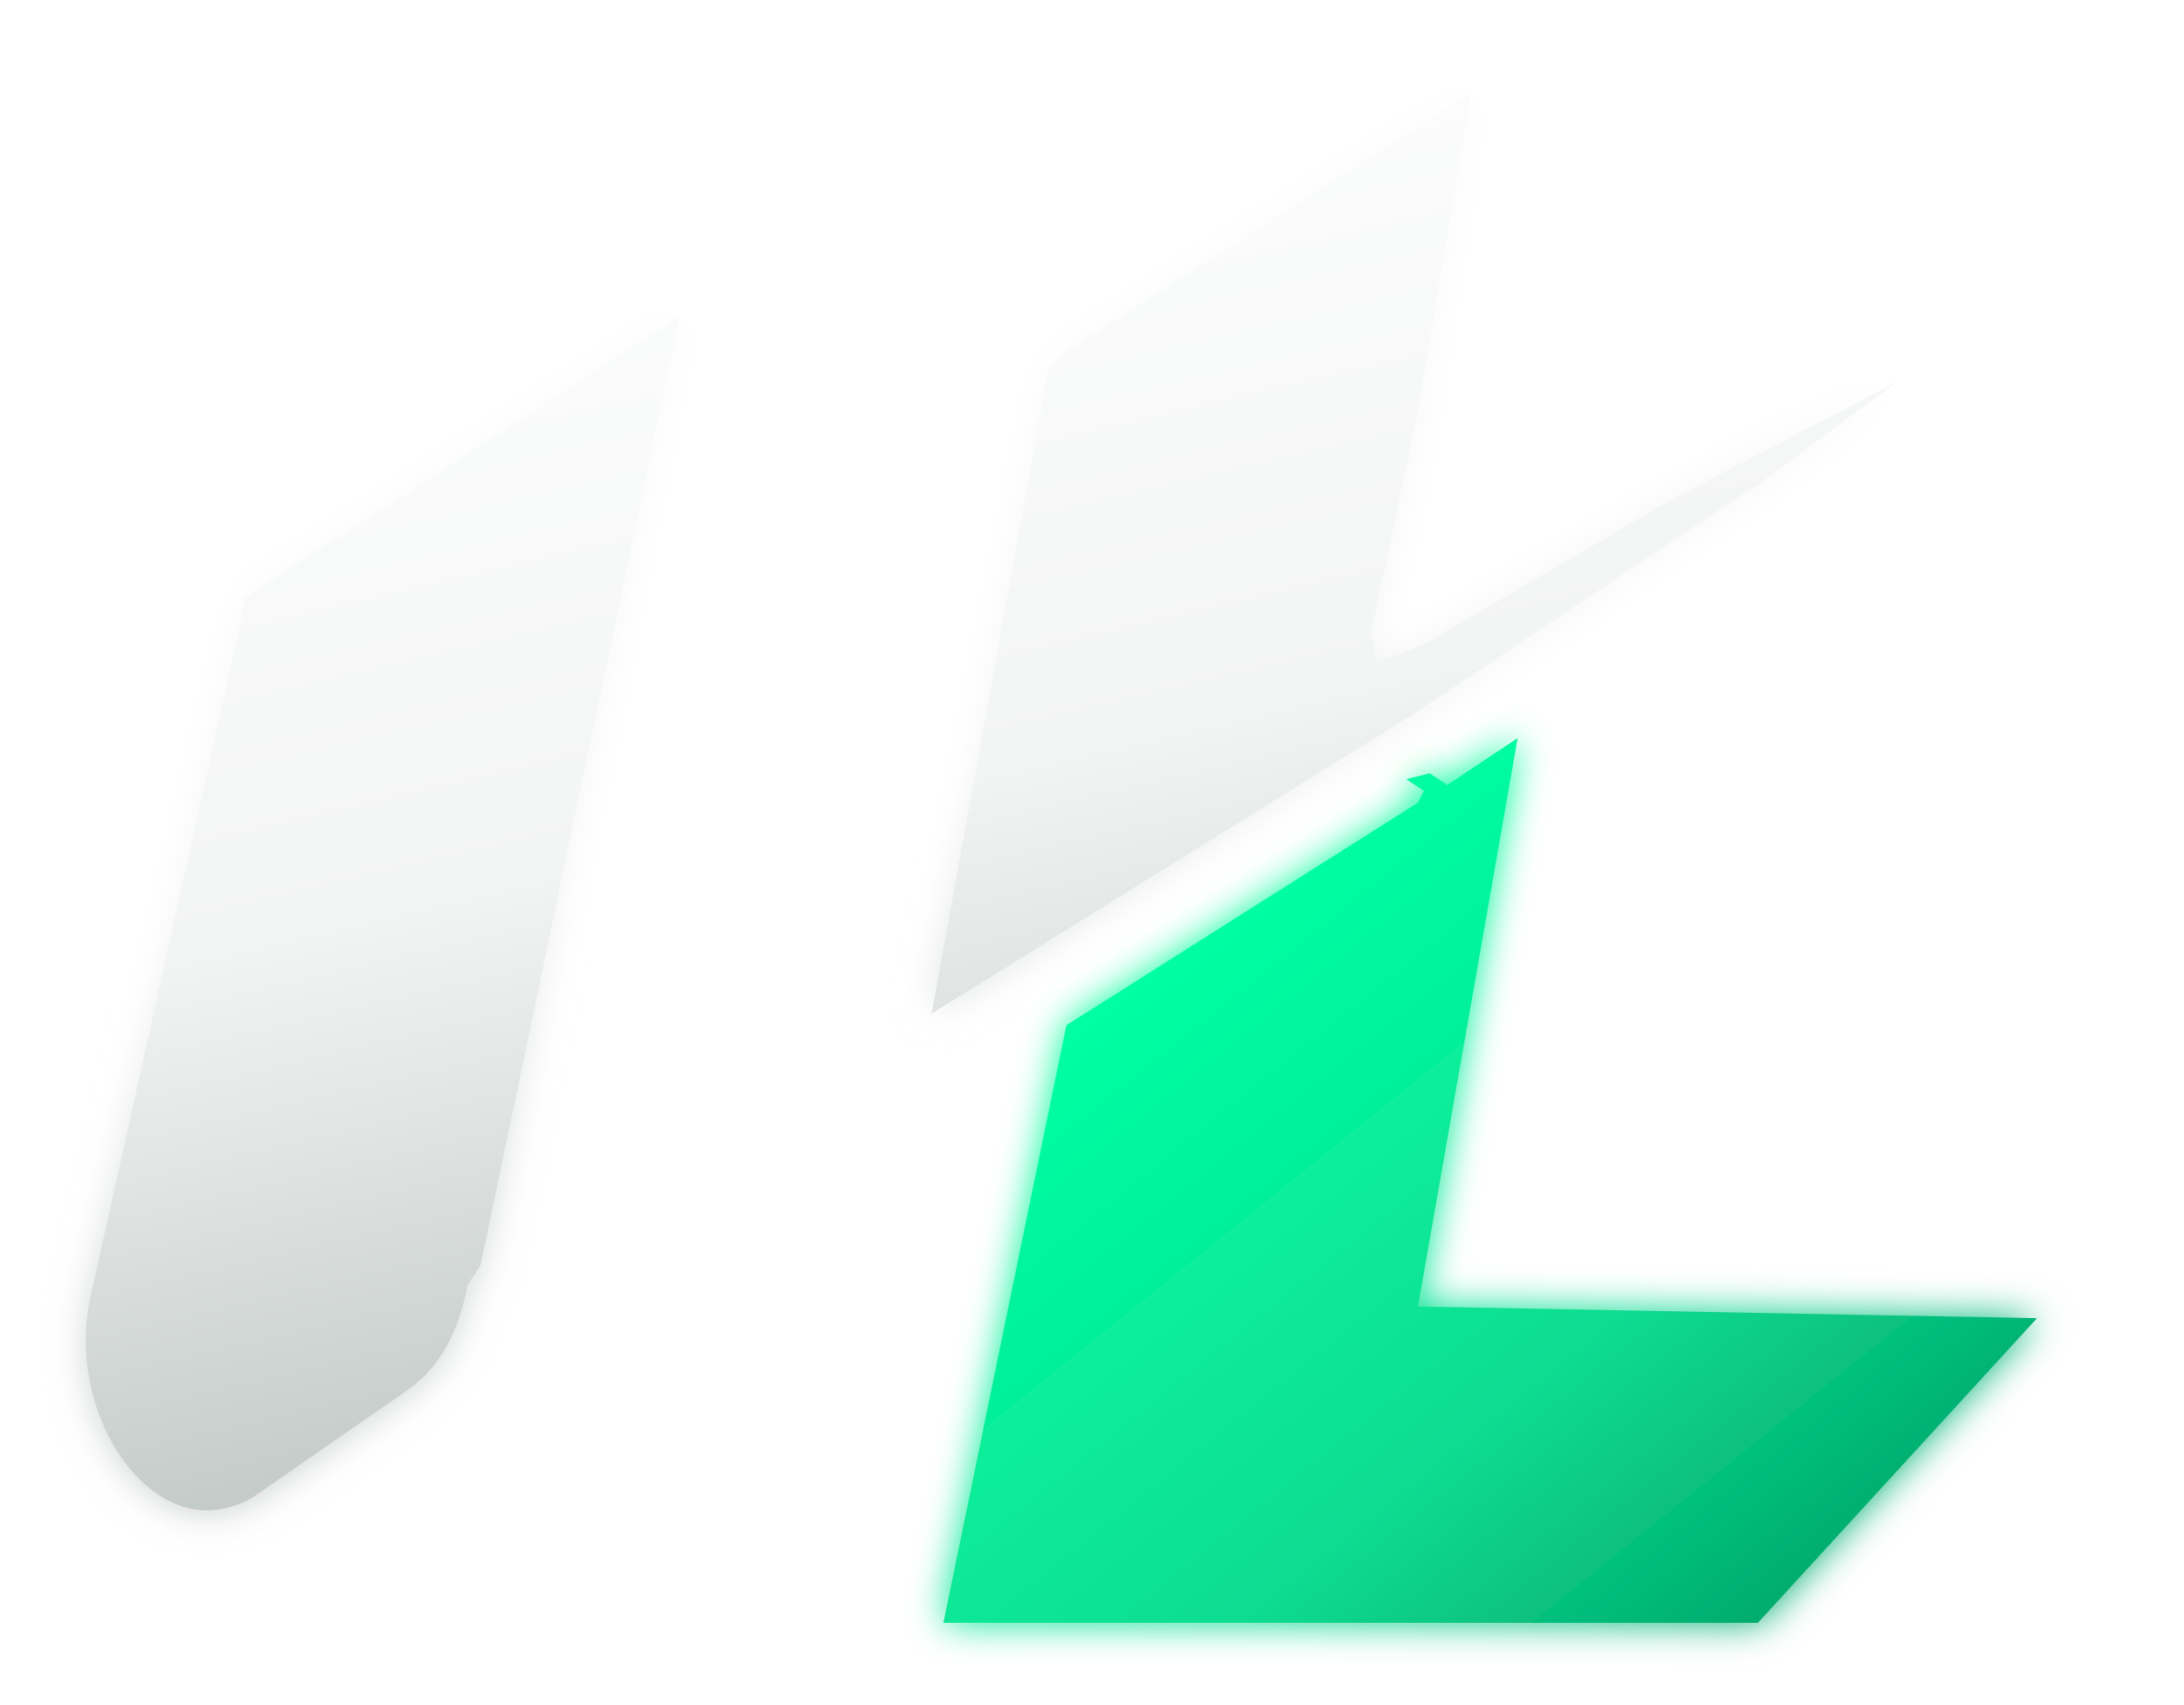
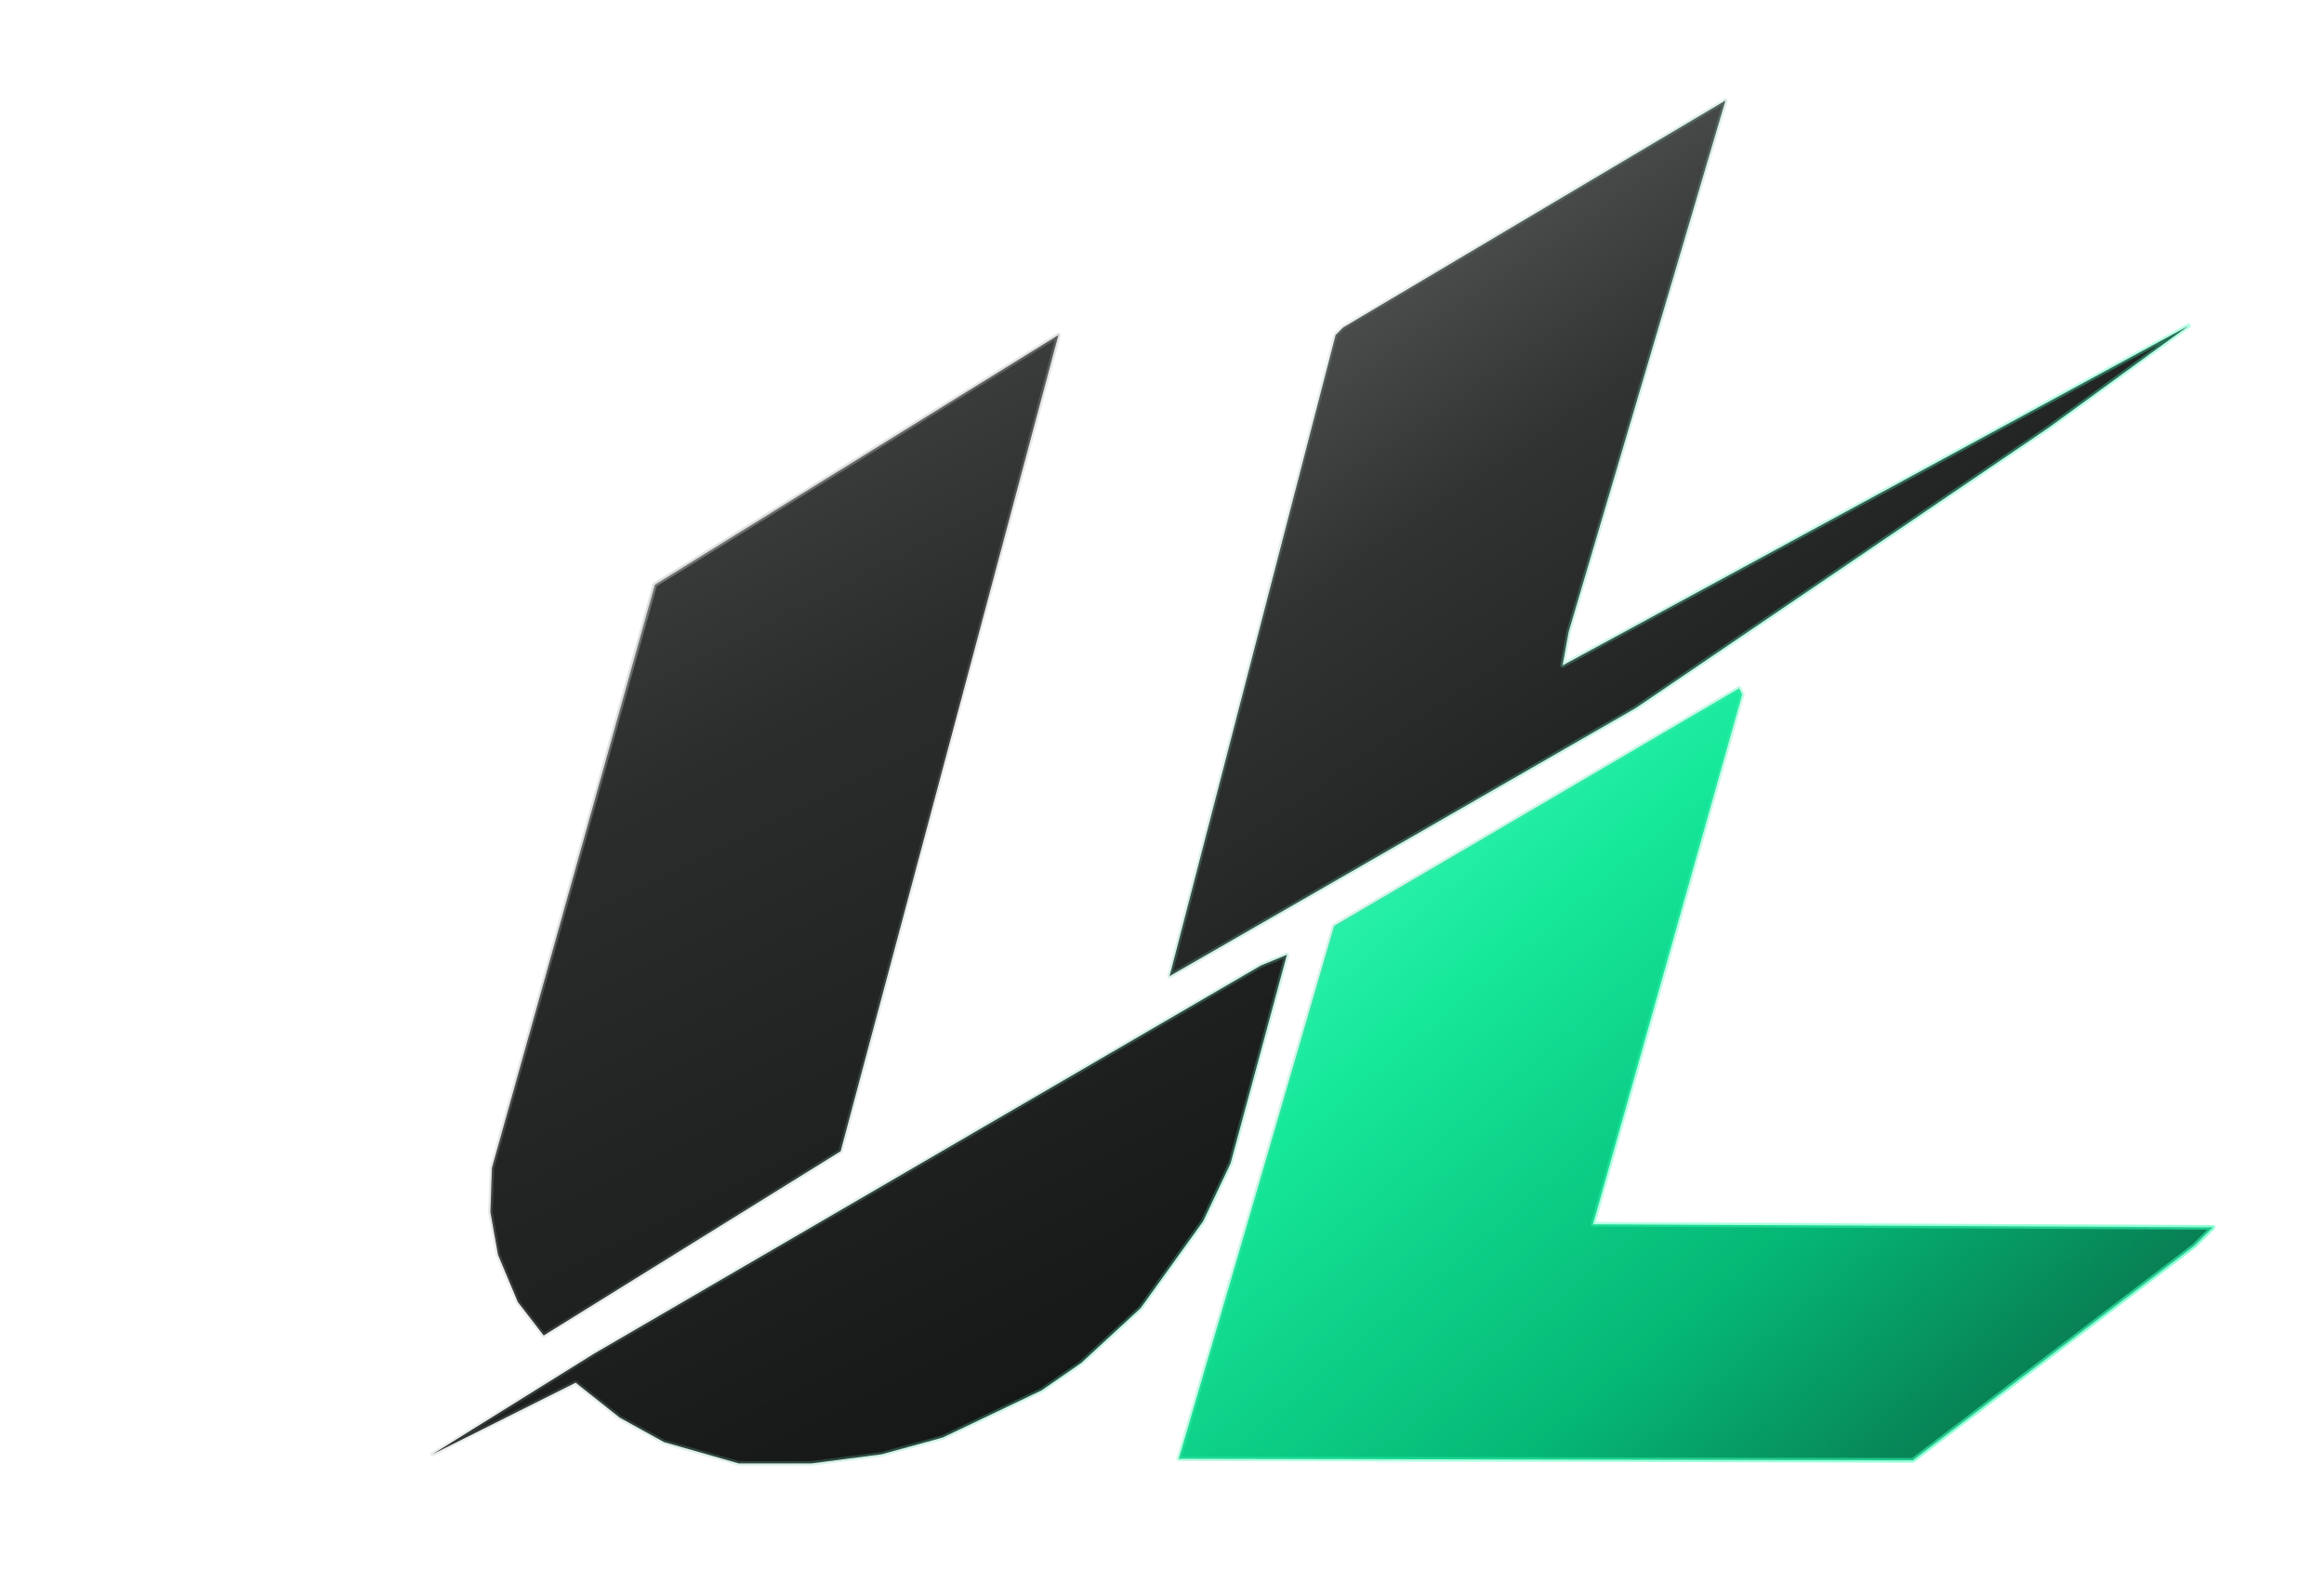
- <svg xmlns="http://www.w3.org/2000/svg" viewBox="0 0 410 320" fill="none" role="img" aria-labelledby="title desc">
+ <svg xmlns="http://www.w3.org/2000/svg" viewBox="0 0 1526 1030" fill="none" role="img" aria-labelledby="ulTitle ulDesc">
  <defs>
-     <linearGradient id="white" x1="55" y1="20" x2="120" y2="300" gradientUnits="userSpaceOnUse">
-       <stop stop-color="#FFFFFF" />
-       <stop offset=".52" stop-color="#F3F5F4" />
-       <stop offset="1" stop-color="#B4BDB9" />
+     <linearGradient id="charcoal" x1="300" y1="70" x2="760" y2="980" gradientUnits="userSpaceOnUse">
+       <stop stop-color="#5A5D5C" />
+       <stop offset=".45" stop-color="#2A2D2C" />
+       <stop offset="1" stop-color="#111413" />
    </linearGradient>
-     <linearGradient id="emerald" x1="190" y1="125" x2="335" y2="305" gradientUnits="userSpaceOnUse">
-       <stop stop-color="#8BFFE0" />
-       <stop offset=".25" stop-color="#00FFA3" />
-       <stop offset=".72" stop-color="#0EDC91" />
-       <stop offset="1" stop-color="#00A96D" />
+     <linearGradient id="charcoal2" x1="780" y1="60" x2="1180" y2="650" gradientUnits="userSpaceOnUse">
+       <stop stop-color="#6A6D6B" />
+       <stop offset=".45" stop-color="#303332" />
+       <stop offset="1" stop-color="#111413" />
    </linearGradient>
-     <filter id="softGlow" x="-20%" y="-20%" width="140%" height="140%">
-       <feGaussianBlur stdDeviation="3.5" result="blur" />
-       <feMerge>
-         <feMergeNode in="blur" />
-         <feMergeNode in="SourceGraphic" />
-       </feMerge>
-     </filter>
+     <linearGradient id="emerald" x1="850" y1="440" x2="1290" y2="960" gradientUnits="userSpaceOnUse">
+       <stop stop-color="#47FFC2" />
+       <stop offset=".33" stop-color="#16E89A" />
+       <stop offset=".72" stop-color="#05B875" />
+       <stop offset="1" stop-color="#087C52" />
+     </linearGradient>
+     <linearGradient id="edge" x1="300" y1="100" x2="1400" y2="950" gradientUnits="userSpaceOnUse">
+       <stop stop-color="#D8DDDA" stop-opacity=".8" />
+       <stop offset=".35" stop-color="#9AA09D" stop-opacity=".18" />
+       <stop offset=".7" stop-color="#39FFB6" stop-opacity=".35" />
+       <stop offset="1" stop-color="#39FFB6" stop-opacity=".6" />
+     </linearGradient>
  </defs>
-   <g filter="url(#softGlow)">
-     <path fill="url(#white)" d="M127.6 59.4L46.2 112.2L16.7 244.8C14.7 255.9 17.8 268.6 25.3 276.8C31.7 283.7 39.5 285.7 47.5 281.1L76.5 261C82.7 256.7 86.2 249.8 87.8 241.2L90.2 237.6L127.6 59.4Z" />
-     <path fill="url(#white)" d="M356.4 71.5L312.4 94.6L267.3 121L258.5 124.3L257.4 118.8L266.2 77L276.1 17.6L200.2 66L196.9 69.3L174.9 190.3L265.1 134.2L331.1 90.2L356.4 71.5Z" />
-     <path fill="url(#emerald)" d="M382.4 247.5L266.2 245.3L284.9 138.6L271.7 147.4L268.4 145.2L264 146.3L267.3 148.5L266.2 150.7L200.2 192.5L177.1 304.7L330 304.7L382.4 247.5Z" />
+   <g stroke="url(#edge)" stroke-width="3" stroke-linejoin="round">
+     <path fill="url(#charcoal)" d="M695 220 L430 384 L323 767 L322 796 L327 824 L340 855 L357 877 L552 756 Z" />
+     <path fill="url(#charcoal)" d="M845 627 L828 634 L390 889 L284 955 L378 908 L407 931 L436 947 L485 961 L533 961 L579 955 L619 944 L684 913 L710 895 L749 859 L790 802 L808 764 Z" />
+     <path fill="url(#charcoal2)" d="M1437 214 L1026 437 L1030 415 L1133 66 L882 215 L877 220 L768 641 L1074 465 L1345 281 Z" />
+     <path fill="url(#emerald)" d="M1453 806 L1046 804 L1144 456 L1142 452 L876 608 L774 958 L1256 959 L1441 818 Z" />
  </g>
</svg>
